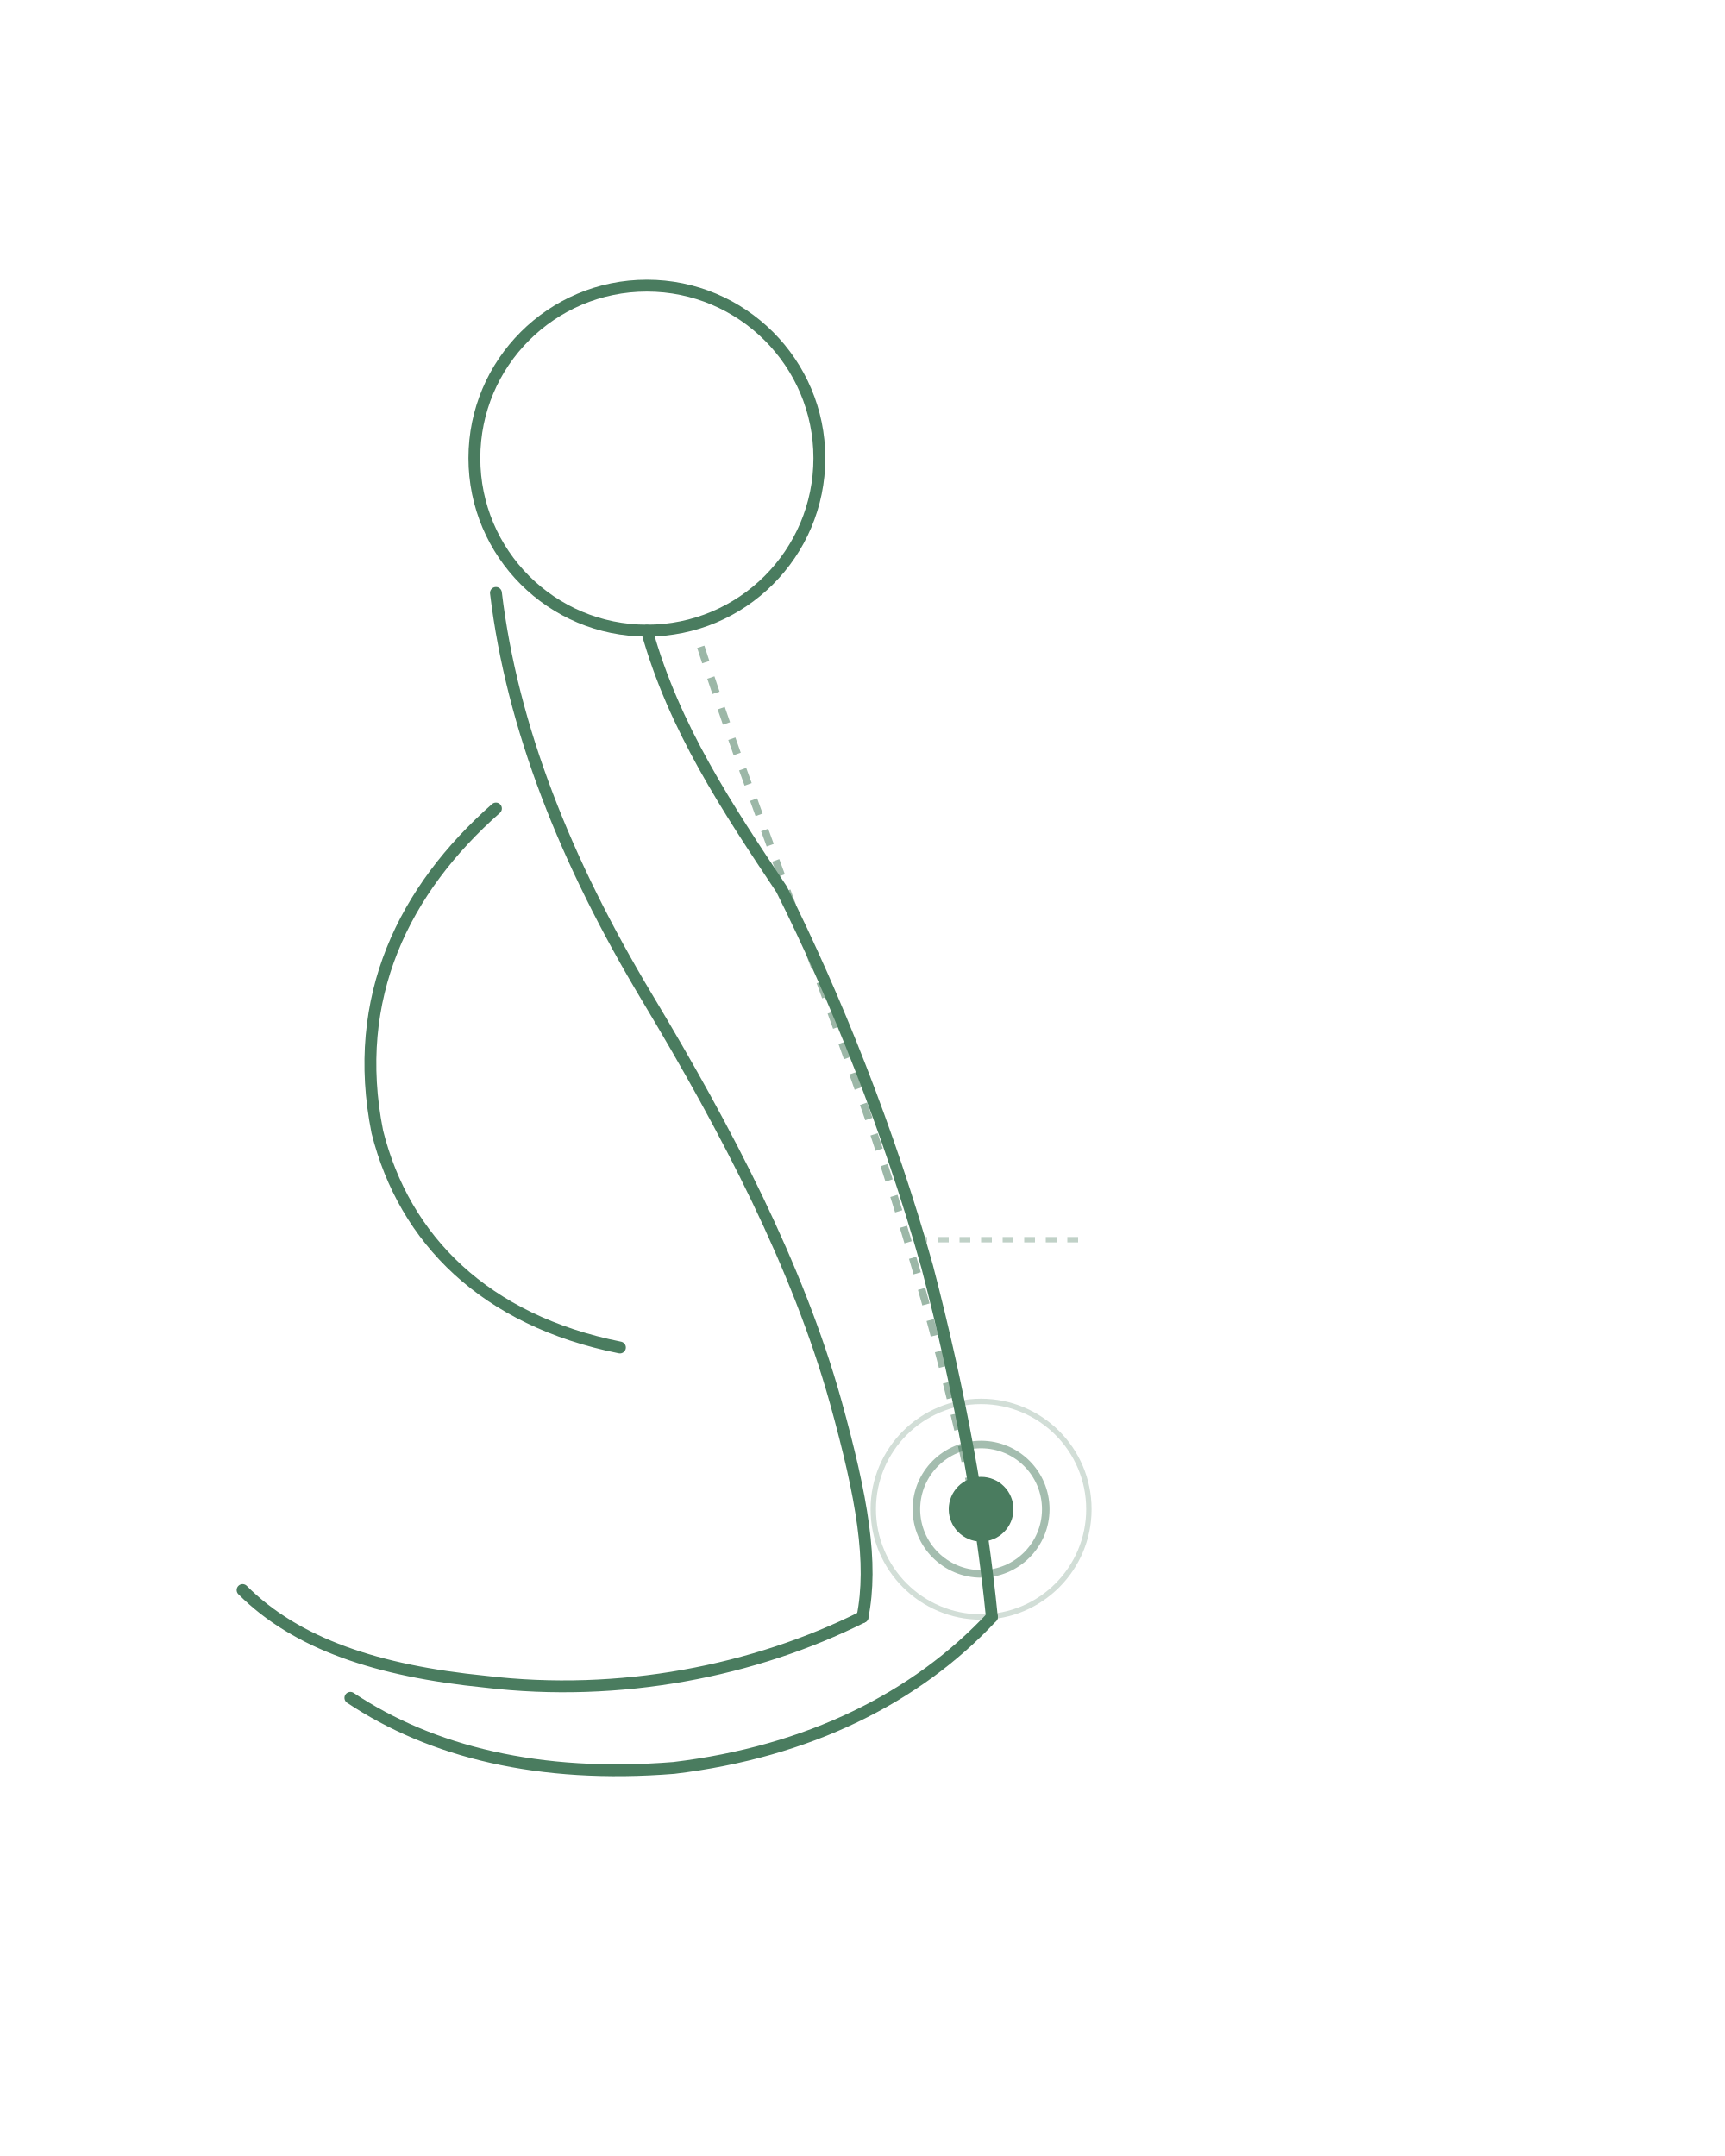
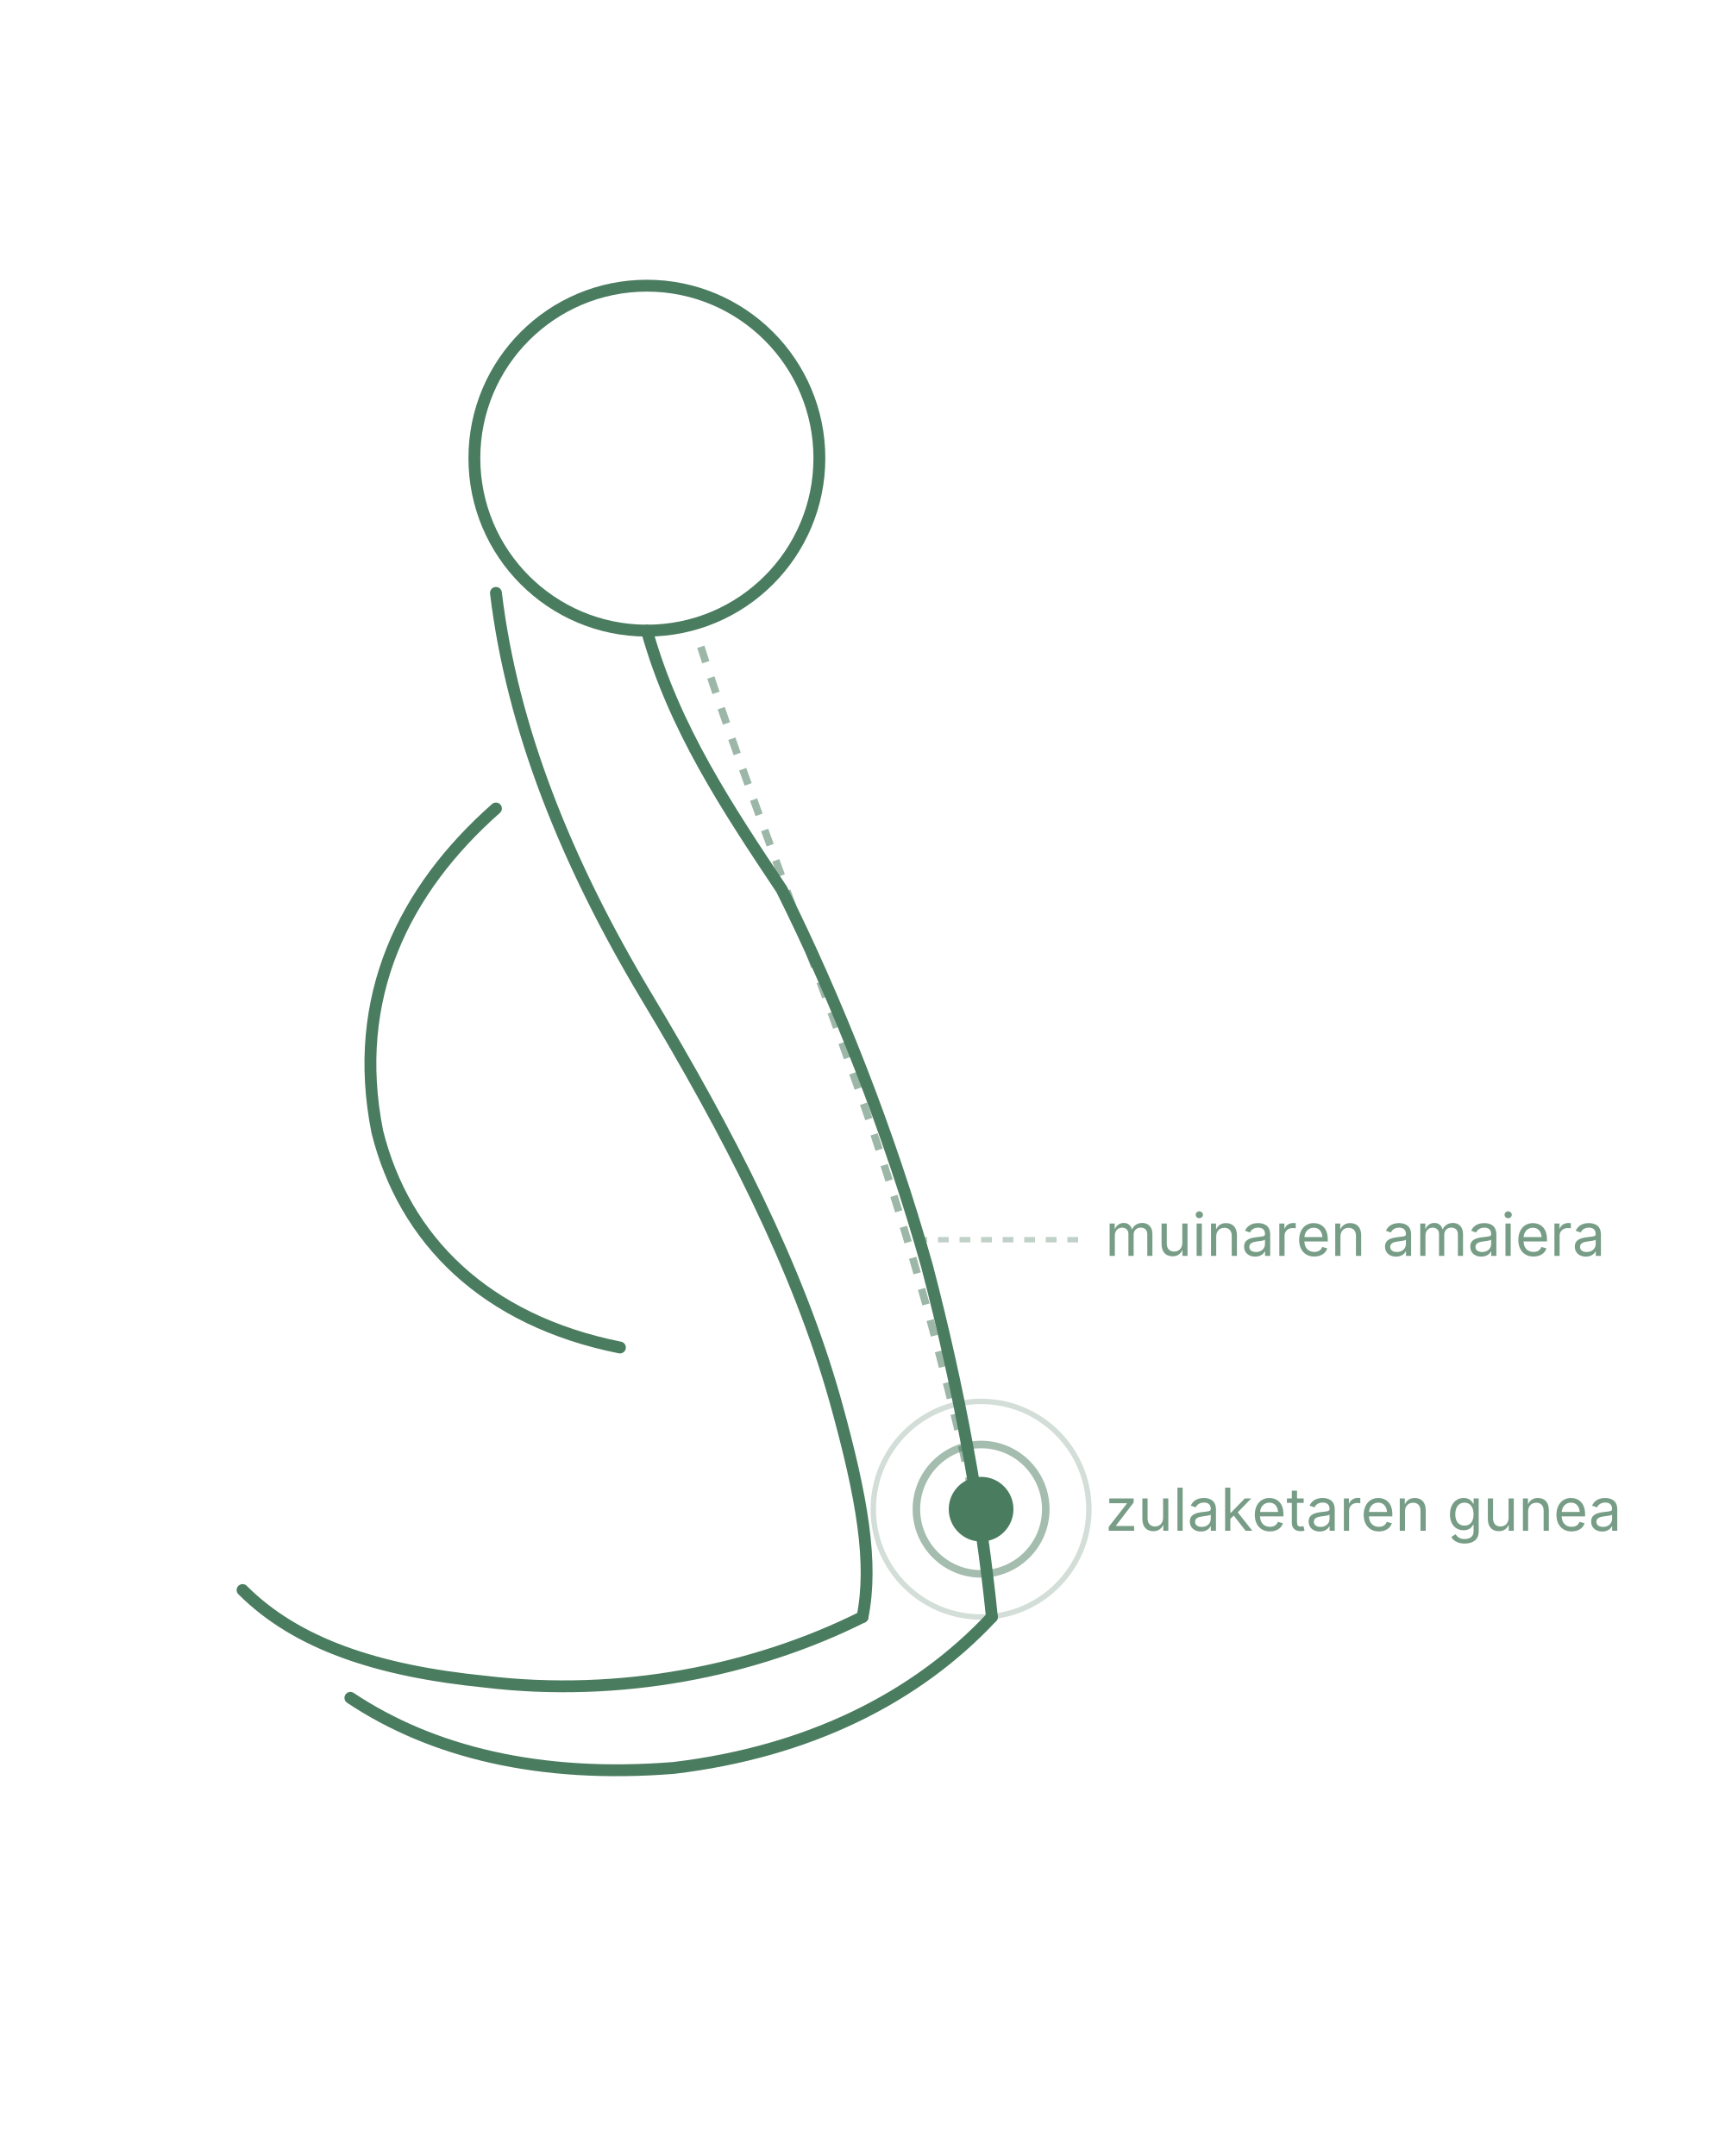
<svg xmlns="http://www.w3.org/2000/svg" viewBox="0 0 320 400" role="img" aria-labelledby="pl-title pl-desc">
  <g fill="none" stroke="#4A7C5F" stroke-width="2.2" stroke-linecap="round" stroke-linejoin="round">
    <circle cx="120" cy="85" r="32" />
    <path d="M 120 117 C 125 135, 135 150, 145 165 C 155 185, 165 210, 172 235 C 178 258, 182 280, 184 300" />
    <path d="M 92 110 C 95 135, 105 160, 120 185 C 135 210, 148 235, 155 260 C 160 278, 162 290, 160 300" />
    <path d="M 92 150 C 75 165, 65 185, 70 210 C 75 230, 90 245, 115 250" />
    <path d="M 160 300 C 140 310, 115 315, 90 312 C 70 310, 55 305, 45 295" />
    <path d="M 184 300 C 170 315, 150 325, 125 328 C 100 330, 80 325, 65 315" />
  </g>
  <g fill="none" stroke="#4A7C5F" stroke-width="1.4" stroke-dasharray="3 3" opacity="0.55">
    <path d="M 130 120 C 138 145, 150 175, 162 210 C 172 240, 178 265, 182 285" />
  </g>
  <g>
    <circle cx="182" cy="280" r="6" fill="#4A7C5F" />
    <circle cx="182" cy="280" r="12" fill="none" stroke="#4A7C5F" stroke-width="1.4" opacity="0.5" />
    <circle cx="182" cy="280" r="20" fill="none" stroke="#4A7C5F" stroke-width="1" opacity="0.25" />
  </g>
  <g opacity="0.35">
    <line x1="170" y1="230" x2="200" y2="230" stroke="#4A7C5F" stroke-width="1" stroke-dasharray="2 2" />
  </g>
+   <g font-family="system-ui, -apple-system, sans-serif" font-size="11" fill="#4A7C5F" opacity="0.75">
+     <text x="205" y="233">muinaren amaiera</text>
+     <text x="205" y="284">zulaketaren gunea</text>
+   </g>
</svg>
